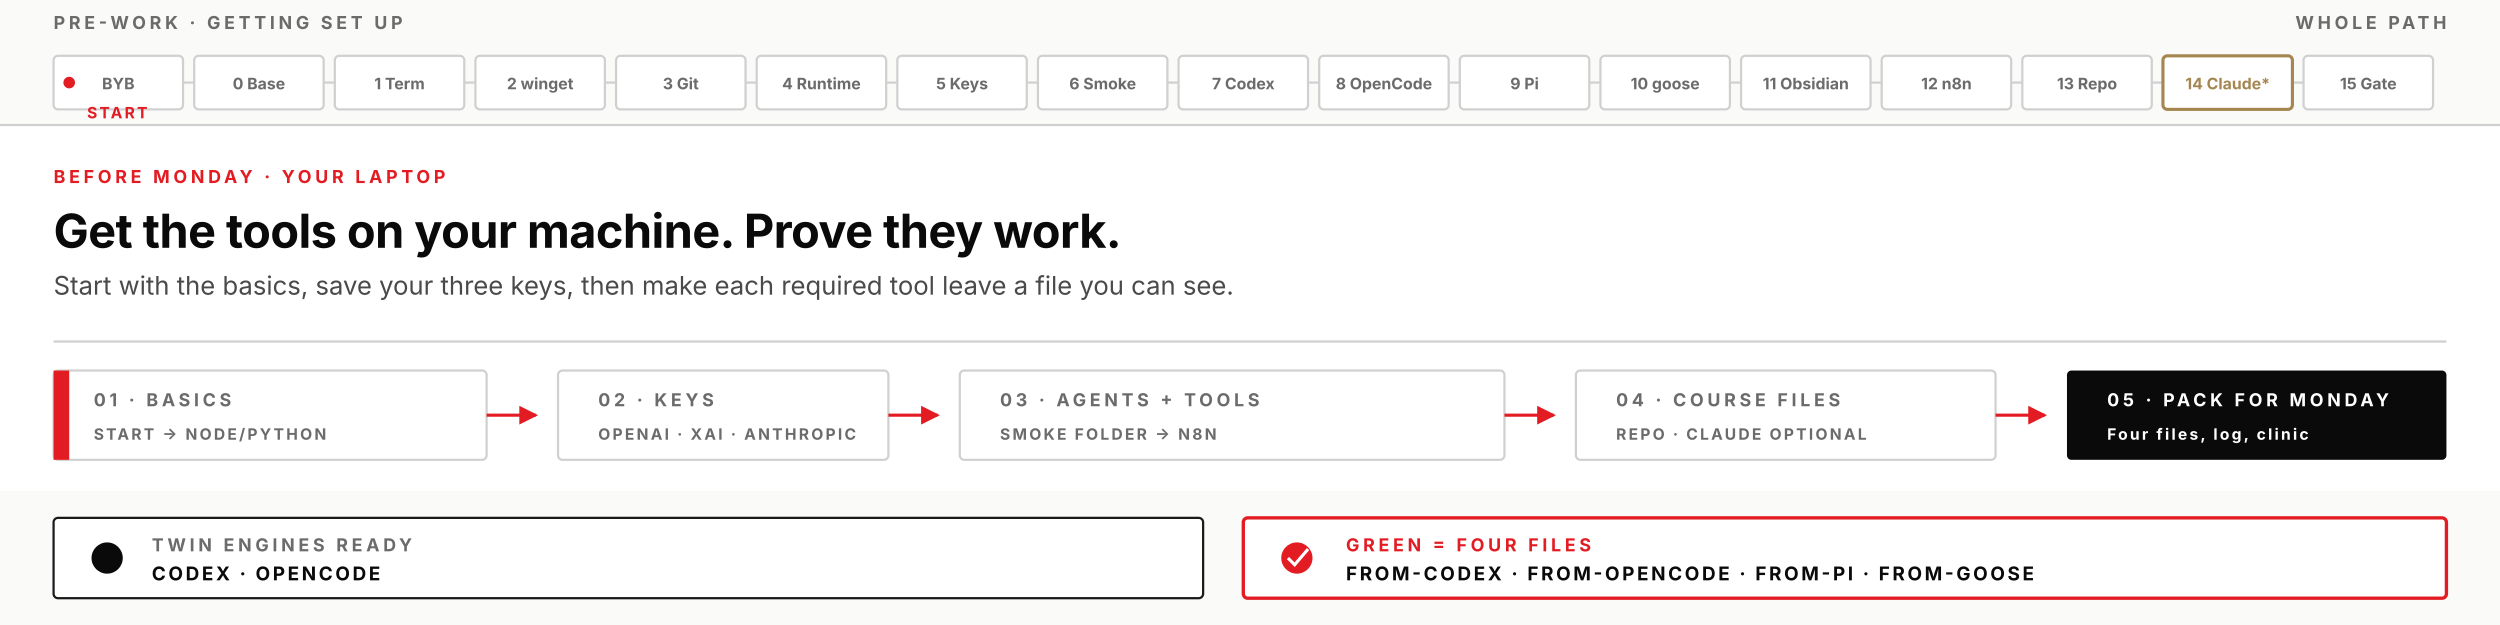
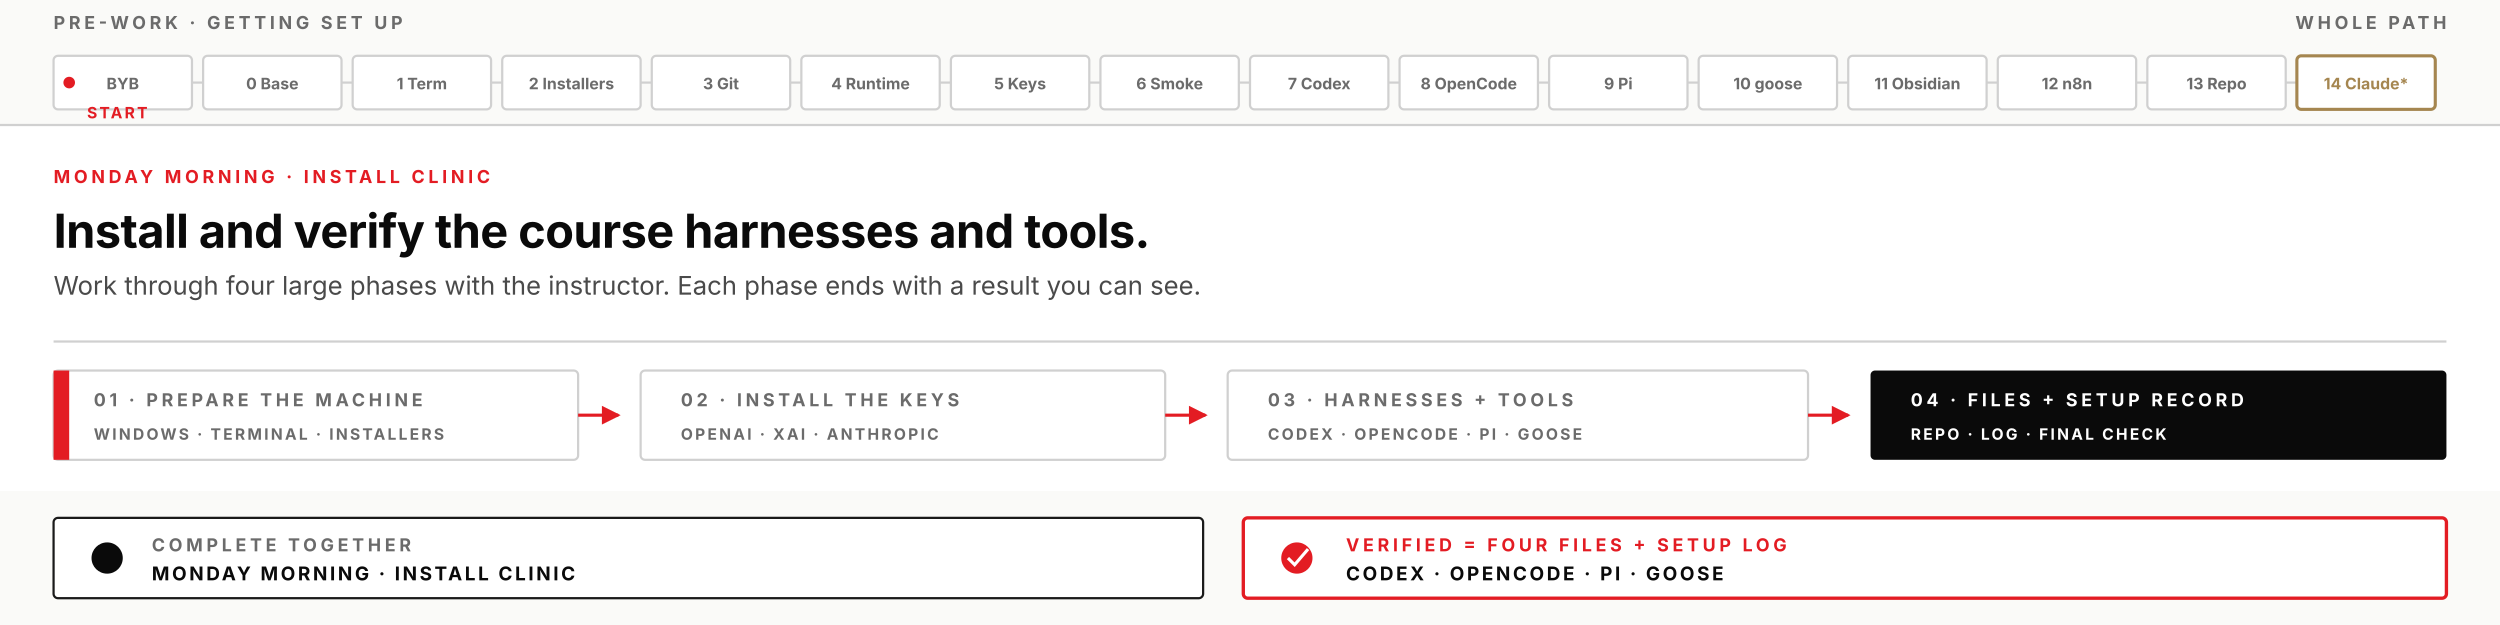
<svg xmlns="http://www.w3.org/2000/svg" viewBox="0 0 1120 280" role="img" aria-labelledby="title-install-pre-work-journey-overview">
  <defs>
    <marker id="arrow" viewBox="0 0 8 8" refX="7" refY="4" markerWidth="6" markerHeight="6" orient="auto-start-reverse">
      <path d="M0 0 8 4 0 8Z" fill="#0A0A0A" />
    </marker>
    <marker id="arrow-red" viewBox="0 0 8 8" refX="7" refY="4" markerWidth="6" markerHeight="6" orient="auto-start-reverse">
      <path d="M0 0 8 4 0 8Z" fill="#E31C23" />
    </marker>
    <style>
      text { font-family: system-ui, "Inter", "Helvetica Neue", Arial, sans-serif; fill: #0A0A0A; }
      .micro { font-size: 8px; font-weight: 650; letter-spacing: 1.65px; }
      .tiny { font-size: 7px; font-weight: 650; letter-spacing: 1px; }
      .railtext { font-size: 7.1px; font-weight: 650; }
      .title { font-size: 21px; font-weight: 680; letter-spacing: -0.25px; }
      .purpose { font-size: 11.5px; font-weight: 430; fill: #4A4A4A; }
      .caption { font-size: 8.5px; font-weight: 650; letter-spacing: 1.15px; }
      .body { font-size: 9.5px; font-weight: 520; }
      .muted { fill: #6B6B6B; }
      .white { fill: #FFFFFF; }
      .red { fill: #E31C23; }
      .gold { fill: #A58650; }
      .line { fill: none; stroke: #0A0A0A; stroke-width: 1.35; vector-effect: non-scaling-stroke; }
      .hair { fill: none; stroke: #D0D0D0; stroke-width: 1; vector-effect: non-scaling-stroke; }
      .redline { fill: none; stroke: #E31C23; stroke-width: 1.4; vector-effect: non-scaling-stroke; }
      .goldline { fill: none; stroke: #A58650; stroke-width: 1.35; vector-effect: non-scaling-stroke; }
      .dash { stroke-dasharray: 5 4; }
    </style>
  </defs>
  <rect width="1120" height="280" fill="#FFFFFF" />
  <rect x="0" y="0" width="1120" height="56" fill="#FAFAF8" />
  <text x="24" y="13" class="micro muted">PRE-WORK · GETTING SET UP</text>
  <text x="1096" y="13" class="micro muted" text-anchor="end">WHOLE PATH</text>
-   <path d="M53 37H1061" class="hair" />
-   <rect x="24" y="25" width="58" height="24" rx="2" fill="#FFFFFF" stroke="#D0D0D0" stroke-width="1" />
-   <text x="53" y="40" class="railtext muted" text-anchor="middle">BYB</text>
-   <rect x="87" y="25" width="58" height="24" rx="2" fill="#FFFFFF" stroke="#D0D0D0" stroke-width="1" />
-   <text x="116" y="40" class="railtext muted" text-anchor="middle">0 Base</text>
-   <rect x="150" y="25" width="58" height="24" rx="2" fill="#FFFFFF" stroke="#D0D0D0" stroke-width="1" />
-   <text x="179" y="40" class="railtext muted" text-anchor="middle">1 Term</text>
-   <rect x="213" y="25" width="58" height="24" rx="2" fill="#FFFFFF" stroke="#D0D0D0" stroke-width="1" />
-   <text x="242" y="40" class="railtext muted" text-anchor="middle">2 winget</text>
-   <rect x="276" y="25" width="58" height="24" rx="2" fill="#FFFFFF" stroke="#D0D0D0" stroke-width="1" />
-   <text x="305" y="40" class="railtext muted" text-anchor="middle">3 Git</text>
-   <rect x="339" y="25" width="58" height="24" rx="2" fill="#FFFFFF" stroke="#D0D0D0" stroke-width="1" />
-   <text x="368" y="40" class="railtext muted" text-anchor="middle">4 Runtime</text>
-   <rect x="402" y="25" width="58" height="24" rx="2" fill="#FFFFFF" stroke="#D0D0D0" stroke-width="1" />
-   <text x="431" y="40" class="railtext muted" text-anchor="middle">5 Keys</text>
-   <rect x="465" y="25" width="58" height="24" rx="2" fill="#FFFFFF" stroke="#D0D0D0" stroke-width="1" />
-   <text x="494" y="40" class="railtext muted" text-anchor="middle">6 Smoke</text>
-   <rect x="528" y="25" width="58" height="24" rx="2" fill="#FFFFFF" stroke="#D0D0D0" stroke-width="1" />
-   <text x="557" y="40" class="railtext muted" text-anchor="middle">7 Codex</text>
-   <rect x="591" y="25" width="58" height="24" rx="2" fill="#FFFFFF" stroke="#D0D0D0" stroke-width="1" />
-   <text x="620" y="40" class="railtext muted" text-anchor="middle">8 OpenCode</text>
-   <rect x="654" y="25" width="58" height="24" rx="2" fill="#FFFFFF" stroke="#D0D0D0" stroke-width="1" />
-   <text x="683" y="40" class="railtext muted" text-anchor="middle">9 Pi</text>
-   <rect x="717" y="25" width="58" height="24" rx="2" fill="#FFFFFF" stroke="#D0D0D0" stroke-width="1" />
-   <text x="746" y="40" class="railtext muted" text-anchor="middle">10 goose</text>
-   <rect x="780" y="25" width="58" height="24" rx="2" fill="#FFFFFF" stroke="#D0D0D0" stroke-width="1" />
-   <text x="809" y="40" class="railtext muted" text-anchor="middle">11 Obsidian</text>
-   <rect x="843" y="25" width="58" height="24" rx="2" fill="#FFFFFF" stroke="#D0D0D0" stroke-width="1" />
-   <text x="872" y="40" class="railtext muted" text-anchor="middle">12 n8n</text>
-   <rect x="906" y="25" width="58" height="24" rx="2" fill="#FFFFFF" stroke="#D0D0D0" stroke-width="1" />
-   <text x="935" y="40" class="railtext muted" text-anchor="middle">13 Repo</text>
-   <rect x="969" y="25" width="58" height="24" rx="2" fill="#FFFFFF" stroke="#A58650" stroke-width="1.4" />
-   <text x="998" y="40" class="railtext gold" text-anchor="middle">14 Claude*</text>
-   <rect x="1032" y="25" width="58" height="24" rx="2" fill="#FFFFFF" stroke="#D0D0D0" stroke-width="1" />
-   <text x="1061" y="40" class="railtext muted" text-anchor="middle">15 Gate</text>
+   <path d="M55 37H1060" class="hair" />
+   <rect x="24" y="25" width="62" height="24" rx="2" fill="#FFFFFF" stroke="#D0D0D0" stroke-width="1" />
+   <text x="55" y="40" class="railtext muted" text-anchor="middle">BYB</text>
+   <rect x="91" y="25" width="62" height="24" rx="2" fill="#FFFFFF" stroke="#D0D0D0" stroke-width="1" />
+   <text x="122" y="40" class="railtext muted" text-anchor="middle">0 Base</text>
+   <rect x="158" y="25" width="62" height="24" rx="2" fill="#FFFFFF" stroke="#D0D0D0" stroke-width="1" />
+   <text x="189" y="40" class="railtext muted" text-anchor="middle">1 Term</text>
+   <rect x="225" y="25" width="62" height="24" rx="2" fill="#FFFFFF" stroke="#D0D0D0" stroke-width="1" />
+   <text x="256" y="40" class="railtext muted" text-anchor="middle">2 Installers</text>
+   <rect x="292" y="25" width="62" height="24" rx="2" fill="#FFFFFF" stroke="#D0D0D0" stroke-width="1" />
+   <text x="323" y="40" class="railtext muted" text-anchor="middle">3 Git</text>
+   <rect x="359" y="25" width="62" height="24" rx="2" fill="#FFFFFF" stroke="#D0D0D0" stroke-width="1" />
+   <text x="390" y="40" class="railtext muted" text-anchor="middle">4 Runtime</text>
+   <rect x="426" y="25" width="62" height="24" rx="2" fill="#FFFFFF" stroke="#D0D0D0" stroke-width="1" />
+   <text x="457" y="40" class="railtext muted" text-anchor="middle">5 Keys</text>
+   <rect x="493" y="25" width="62" height="24" rx="2" fill="#FFFFFF" stroke="#D0D0D0" stroke-width="1" />
+   <text x="524" y="40" class="railtext muted" text-anchor="middle">6 Smoke</text>
+   <rect x="560" y="25" width="62" height="24" rx="2" fill="#FFFFFF" stroke="#D0D0D0" stroke-width="1" />
+   <text x="591" y="40" class="railtext muted" text-anchor="middle">7 Codex</text>
+   <rect x="627" y="25" width="62" height="24" rx="2" fill="#FFFFFF" stroke="#D0D0D0" stroke-width="1" />
+   <text x="658" y="40" class="railtext muted" text-anchor="middle">8 OpenCode</text>
+   <rect x="694" y="25" width="62" height="24" rx="2" fill="#FFFFFF" stroke="#D0D0D0" stroke-width="1" />
+   <text x="725" y="40" class="railtext muted" text-anchor="middle">9 Pi</text>
+   <rect x="761" y="25" width="62" height="24" rx="2" fill="#FFFFFF" stroke="#D0D0D0" stroke-width="1" />
+   <text x="792" y="40" class="railtext muted" text-anchor="middle">10 goose</text>
+   <rect x="828" y="25" width="62" height="24" rx="2" fill="#FFFFFF" stroke="#D0D0D0" stroke-width="1" />
+   <text x="859" y="40" class="railtext muted" text-anchor="middle">11 Obsidian</text>
+   <rect x="895" y="25" width="62" height="24" rx="2" fill="#FFFFFF" stroke="#D0D0D0" stroke-width="1" />
+   <text x="926" y="40" class="railtext muted" text-anchor="middle">12 n8n</text>
+   <rect x="962" y="25" width="62" height="24" rx="2" fill="#FFFFFF" stroke="#D0D0D0" stroke-width="1" />
+   <text x="993" y="40" class="railtext muted" text-anchor="middle">13 Repo</text>
+   <rect x="1029" y="25" width="62" height="24" rx="2" fill="#FFFFFF" stroke="#A58650" stroke-width="1.4" />
+   <text x="1060" y="40" class="railtext gold" text-anchor="middle">14 Claude*</text>
  <circle cx="31" cy="37" r="2.6" fill="#E31C23" />
  <text x="39" y="53" class="tiny red">START</text>
  <path d="M0 56H1120" class="hair" />
-   <text x="24" y="82" class="micro red">BEFORE MONDAY · YOUR LAPTOP</text>
-   <text x="24" y="111" class="title">Get the tools on your machine. Prove they work.</text>
-   <text x="24" y="132" class="purpose">Start with the basics, save your three keys, then make each required tool leave a file you can see.</text>
+   <text x="24" y="82" class="micro red">MONDAY MORNING · INSTALL CLINIC</text>
+   <text x="24" y="111" class="title">Install and verify the course harnesses and tools.</text>
+   <text x="24" y="132" class="purpose">Work through four large phases with the instructor. Each phase ends with a result you can see.</text>
  <path d="M24 153H1096" class="hair" />
-   <g aria-label="Five install phases">
-     <rect x="24" y="166" width="194" height="40" rx="2" fill="#FFFFFF" stroke="#D0D0D0" />
+   <g aria-label="Four install phases">
+     <rect x="24" y="166" width="235" height="40" rx="2" fill="#FFFFFF" stroke="#D0D0D0" />
    <rect x="24" y="166" width="7" height="40" fill="#E31C23" />
-     <text x="42" y="182" class="micro muted">01 · BASICS</text>
-     <text x="42" y="197" class="tiny muted">START → NODE/PYTHON</text>
-     <path d="M218 186H240" class="redline" marker-end="url(#arrow-red)" />
-     <rect x="250" y="166" width="148" height="40" rx="2" fill="#FFFFFF" stroke="#D0D0D0" />
-     <text x="268" y="182" class="micro muted">02 · KEYS</text>
-     <text x="268" y="197" class="tiny muted">OPENAI · XAI · ANTHROPIC</text>
-     <path d="M398 186H420" class="redline" marker-end="url(#arrow-red)" />
-     <rect x="430" y="166" width="244" height="40" rx="2" fill="#FFFFFF" stroke="#D0D0D0" />
-     <text x="448" y="182" class="micro muted">03 · AGENTS + TOOLS</text>
-     <text x="448" y="197" class="tiny muted">SMOKE FOLDER → N8N</text>
-     <path d="M674 186H696" class="redline" marker-end="url(#arrow-red)" />
-     <rect x="706" y="166" width="188" height="40" rx="2" fill="#FFFFFF" stroke="#D0D0D0" />
-     <text x="724" y="182" class="micro muted">04 · COURSE FILES</text>
-     <text x="724" y="197" class="tiny muted">REPO · CLAUDE OPTIONAL</text>
-     <path d="M894 186H916" class="redline" marker-end="url(#arrow-red)" />
-     <rect x="926" y="166" width="170" height="40" rx="2" fill="#0A0A0A" />
-     <text x="944" y="182" class="micro white">05 · PACK FOR MONDAY</text>
-     <text x="944" y="197" class="tiny white">Four files, log, clinic</text>
+     <text x="42" y="182" class="micro muted">01 · PREPARE THE MACHINE</text>
+     <text x="42" y="197" class="tiny muted">WINDOWS · TERMINAL · INSTALLERS</text>
+     <path d="M259 186H277" class="redline" marker-end="url(#arrow-red)" />
+     <rect x="287" y="166" width="235" height="40" rx="2" fill="#FFFFFF" stroke="#D0D0D0" />
+     <text x="305" y="182" class="micro muted">02 · INSTALL THE KEYS</text>
+     <text x="305" y="197" class="tiny muted">OPENAI · XAI · ANTHROPIC</text>
+     <path d="M522 186H540" class="redline" marker-end="url(#arrow-red)" />
+     <rect x="550" y="166" width="260" height="40" rx="2" fill="#FFFFFF" stroke="#D0D0D0" />
+     <text x="568" y="182" class="micro muted">03 · HARNESSES + TOOLS</text>
+     <text x="568" y="197" class="tiny muted">CODEX · OPENCODE · PI · GOOSE</text>
+     <path d="M810 186H828" class="redline" marker-end="url(#arrow-red)" />
+     <rect x="838" y="166" width="258" height="40" rx="2" fill="#0A0A0A" />
+     <text x="856" y="182" class="micro white">04 · FILES + SETUP RECORD</text>
+     <text x="856" y="197" class="tiny white">REPO · LOG · FINAL CHECK</text>
  </g>
  <rect x="0" y="220" width="1120" height="60" fill="#FAFAF8" />
  <rect x="24" y="232" width="515" height="36" rx="2" fill="#FFFFFF" stroke="#1A1A1A" />
  <circle cx="48" cy="250" r="7" fill="#0A0A0A" />
-   <text x="68" y="247" class="micro muted">TWIN ENGINES READY</text>
-   <text x="68" y="260" class="caption">CODEX · OPENCODE</text>
+   <text x="68" y="247" class="micro muted">COMPLETE TOGETHER</text>
+   <text x="68" y="260" class="caption">MONDAY MORNING · INSTALL CLINIC</text>
  <rect x="557" y="232" width="539" height="36" rx="2" fill="#FFFFFF" stroke="#E31C23" stroke-width="1.5" />
  <circle cx="581" cy="250" r="7" fill="#E31C23" />
  <path d="M577 250l3 3 6-7" fill="none" stroke="#FFFFFF" stroke-width="1.4" />
-   <text x="603" y="247" class="micro red">GREEN = FOUR FILES</text>
-   <text x="603" y="260" class="caption">FROM-CODEX · FROM-OPENCODE · FROM-PI · FROM-GOOSE</text>
+   <text x="603" y="247" class="micro red">VERIFIED = FOUR FILES + SETUP LOG</text>
+   <text x="603" y="260" class="caption">CODEX · OPENCODE · PI · GOOSE</text>
</svg>
